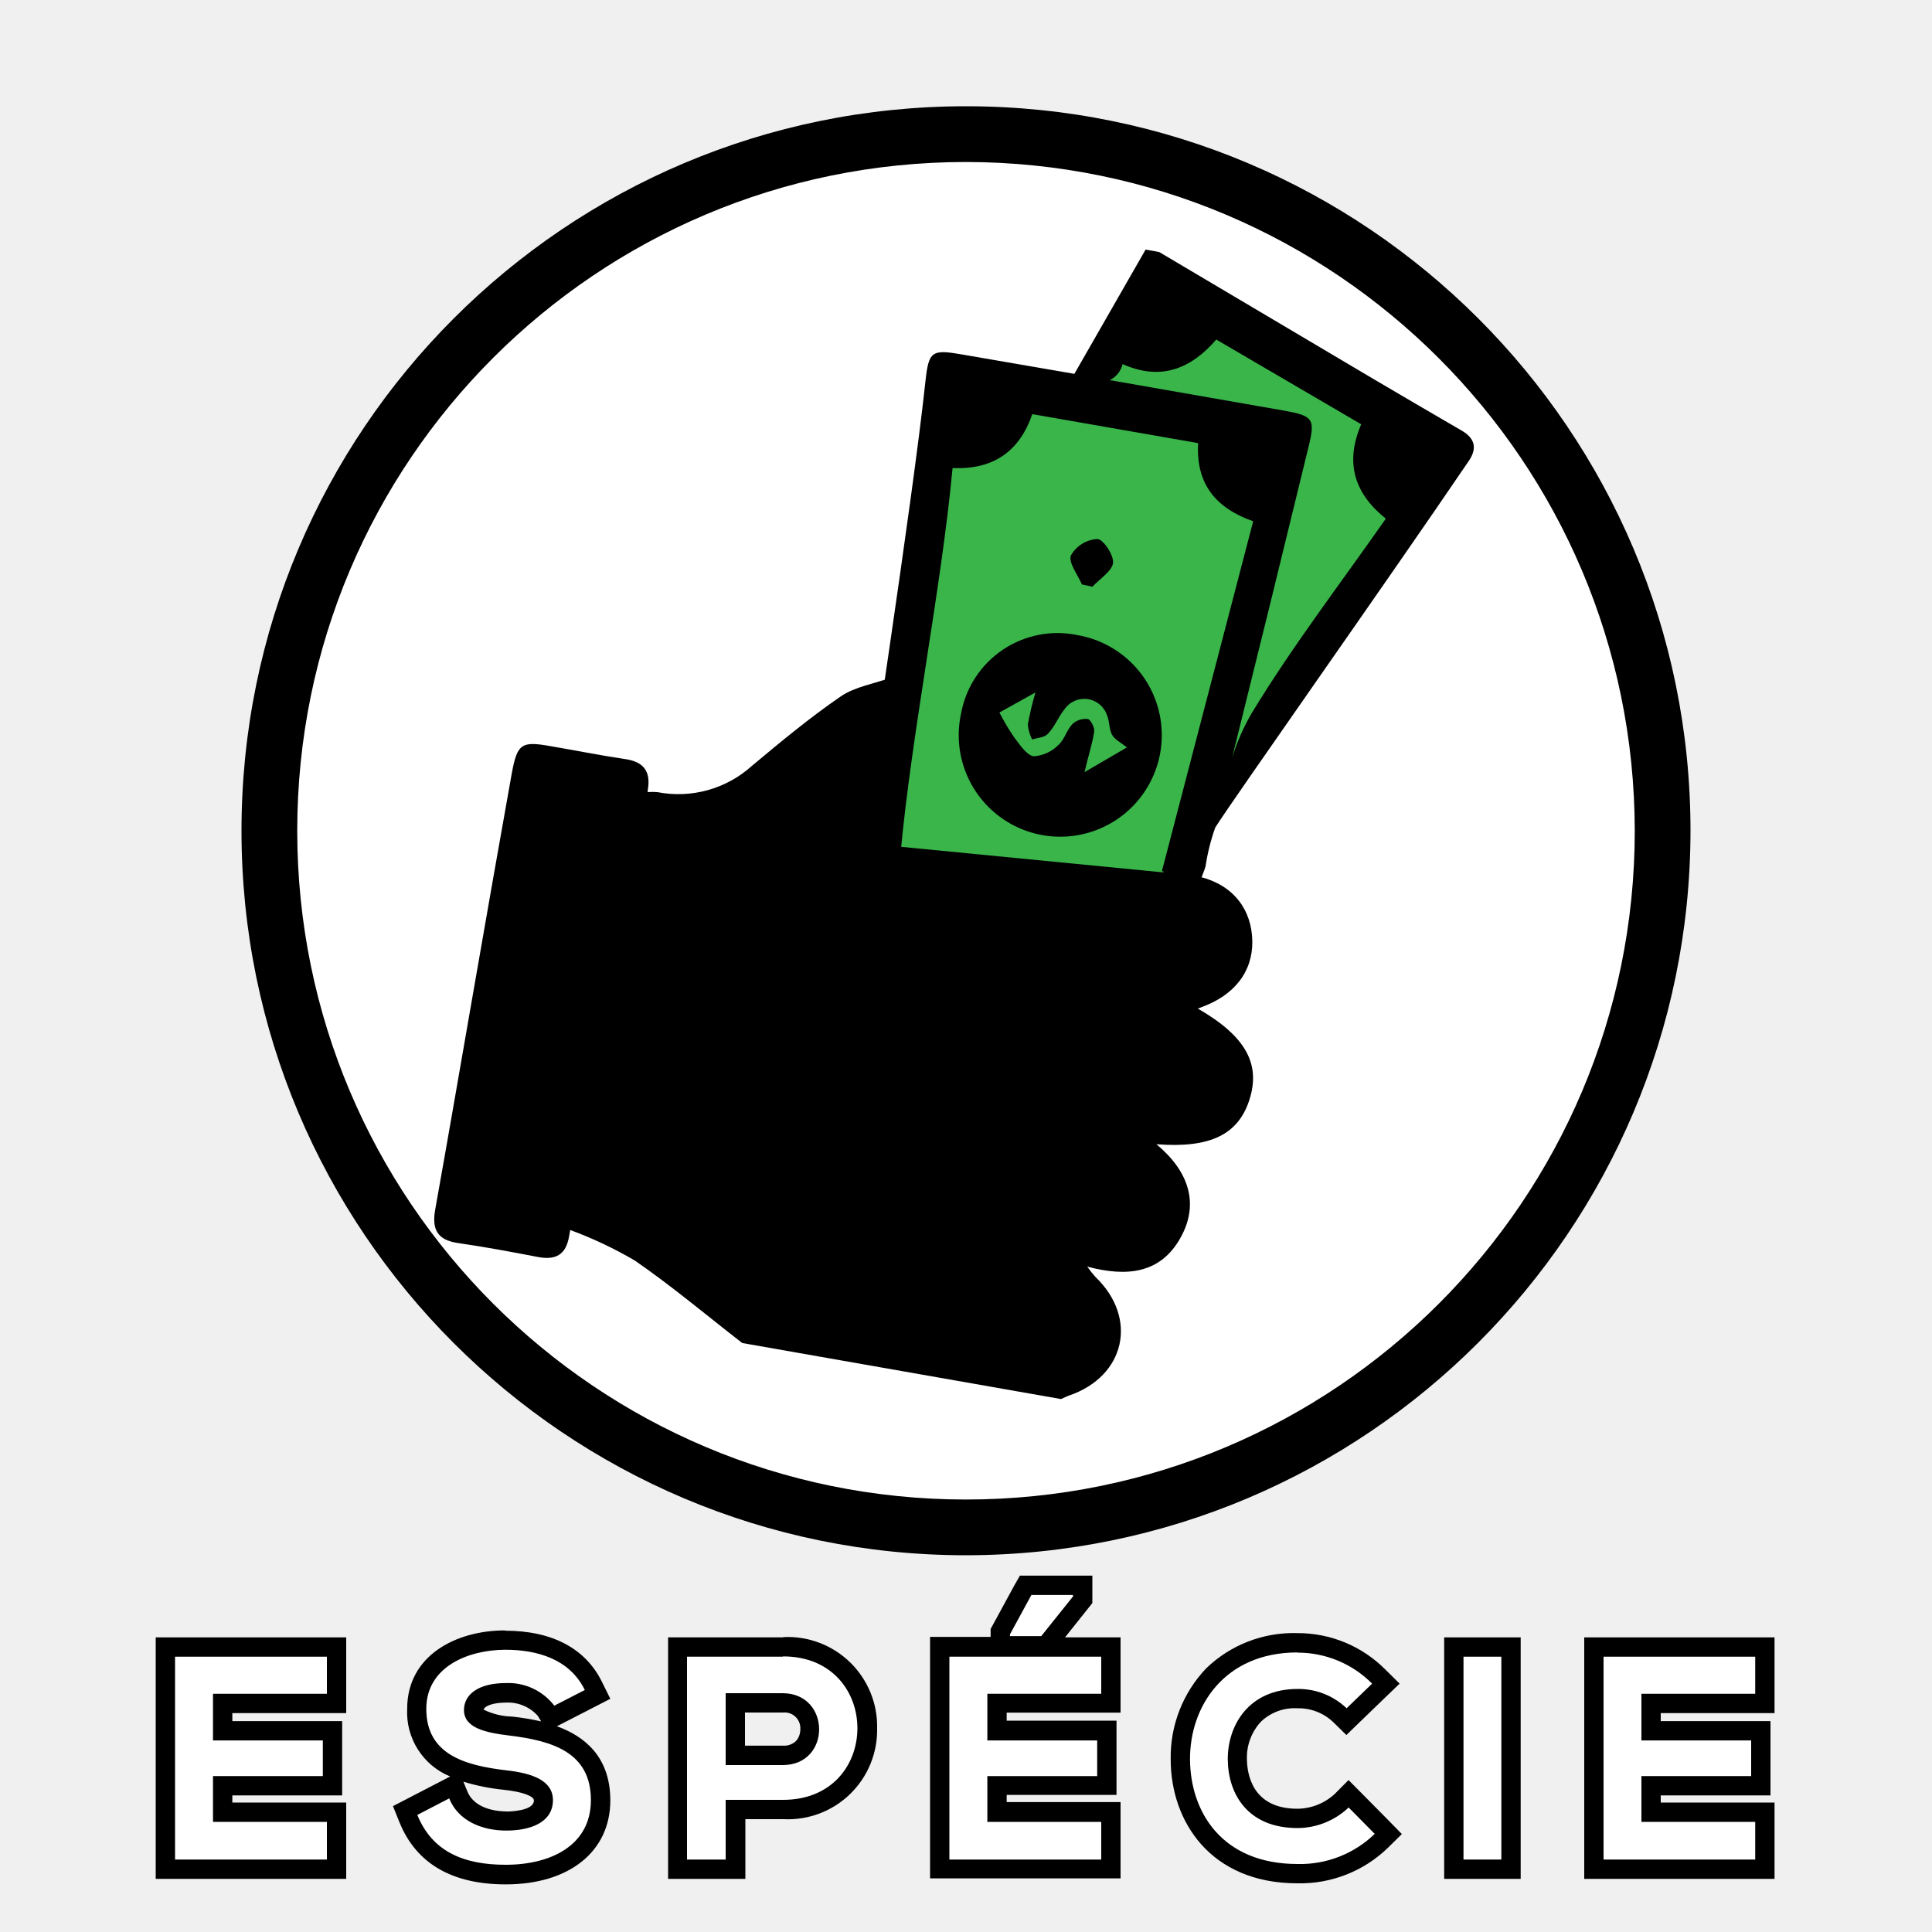
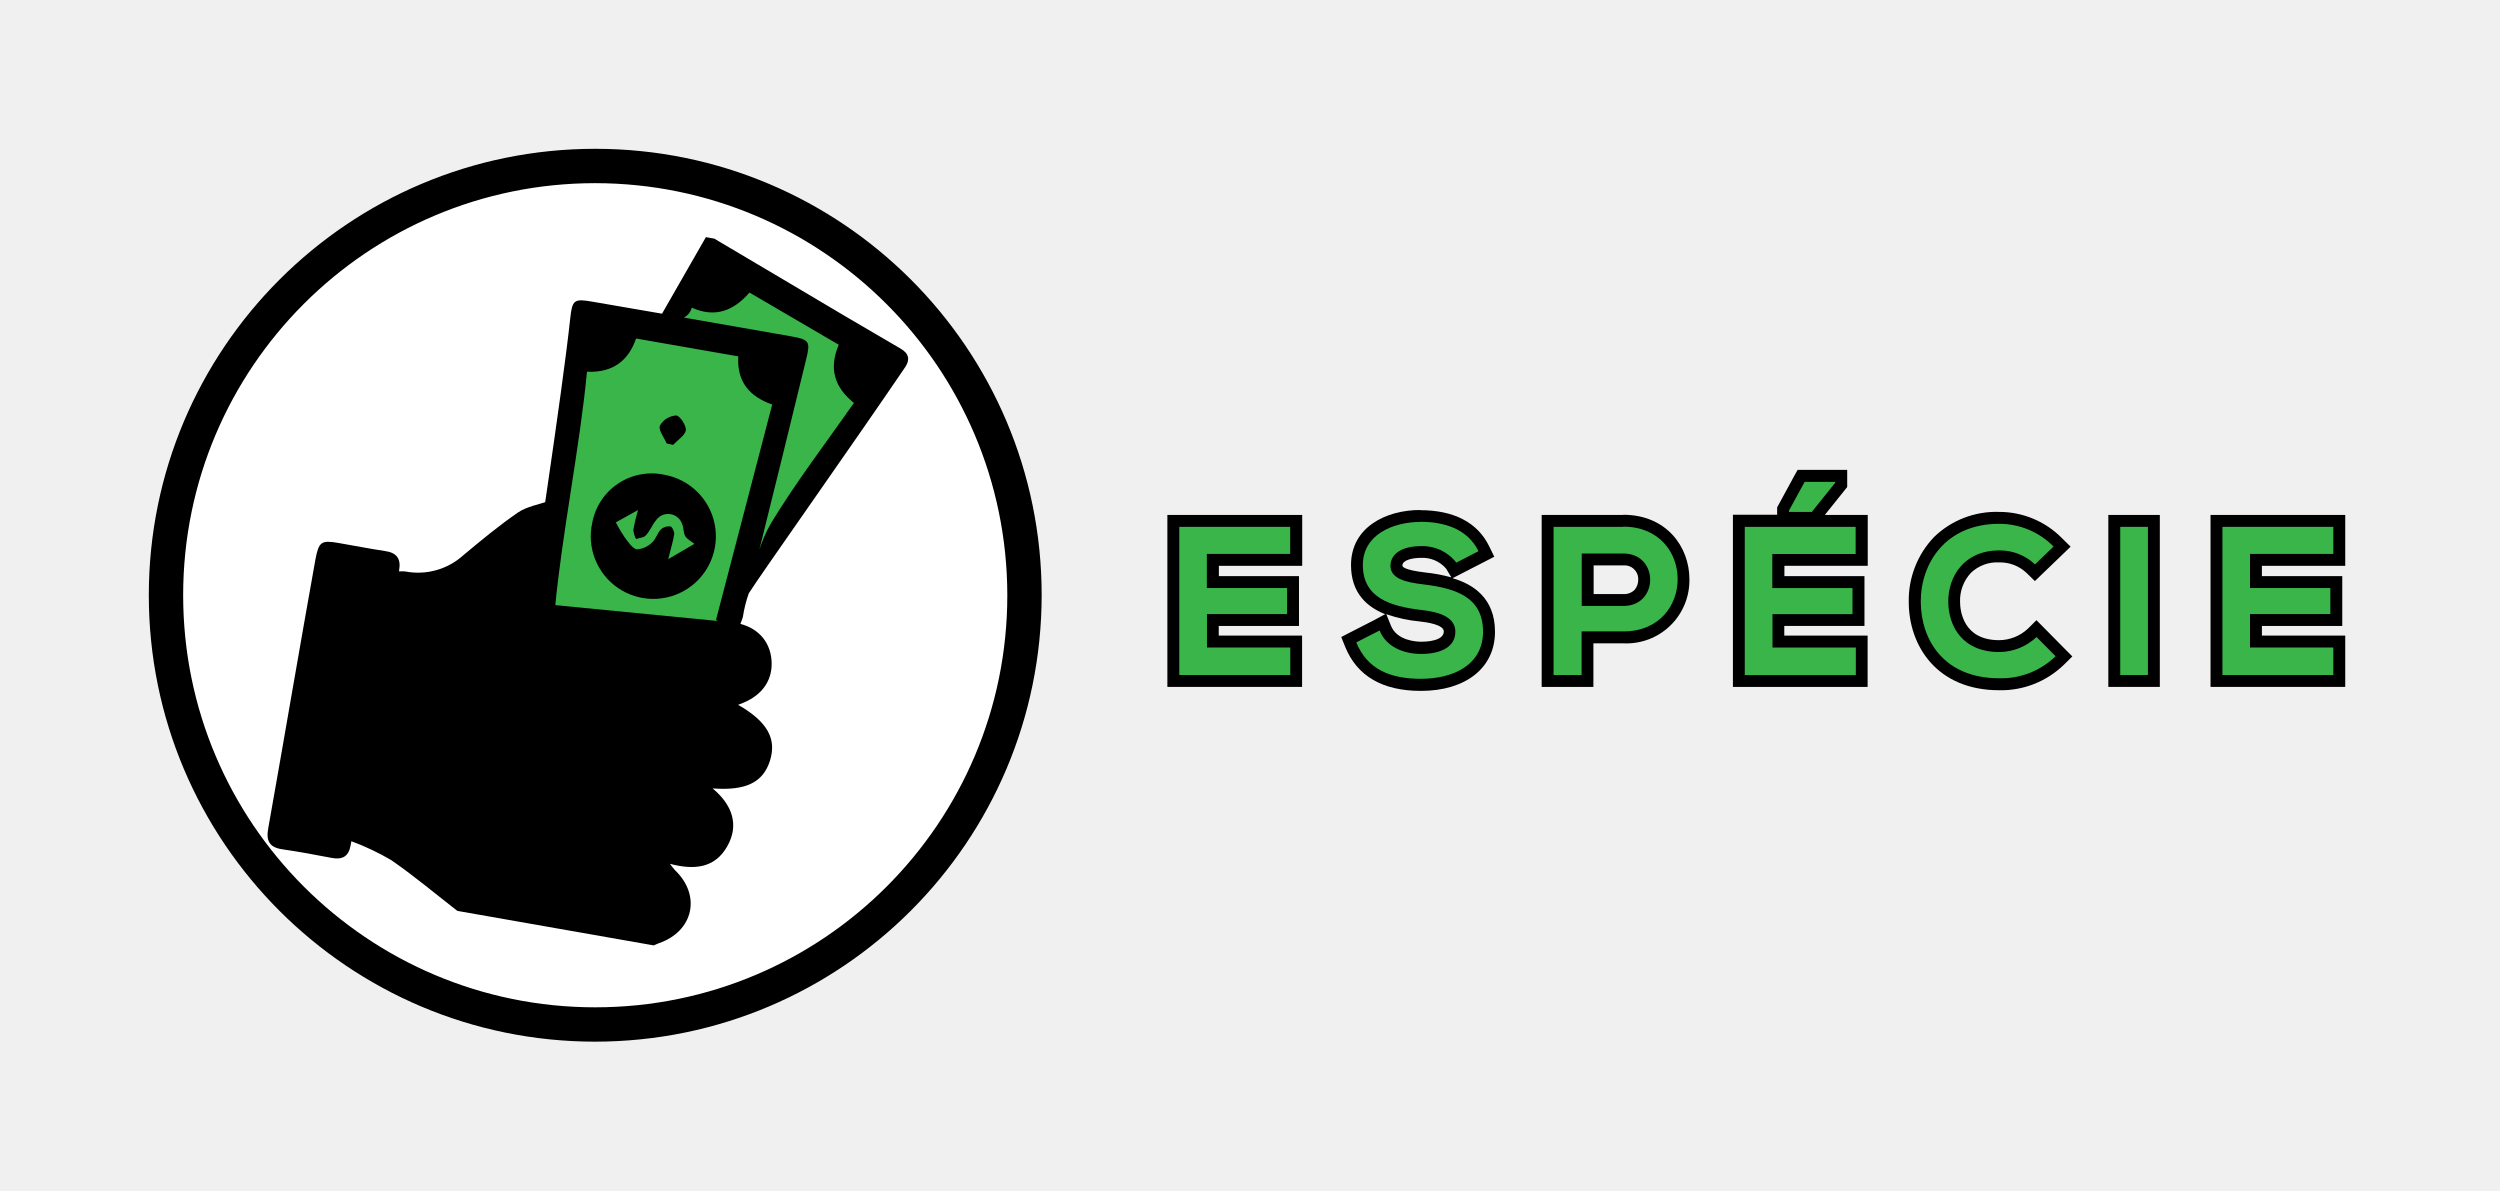
- <svg xmlns="http://www.w3.org/2000/svg" id="Camada_1" data-name="Camada 1" viewBox="0 0 200 200">
+ <svg xmlns="http://www.w3.org/2000/svg" id="Camada_1" data-name="Camada 1" viewBox="0 0 420 200">
  <defs>
    <style>.cls-1{fill:#fff;}.cls-2{fill:#39b54a;}</style>
  </defs>
-   <path class="cls-1" d="M100,157.5A71.5,71.5,0,1,1,171.5,86,71.57,71.57,0,0,1,100,157.5Z" />
-   <path d="M124,104.41l.89-.35c3.34-1.39,5-4,4.72-7.21s-2.41-5.56-6-6.21c-9.88-1.81-19.79-3.52-29.68-5.26l-2.67-.47c.46-4.94.89-9.58,1.38-14.89-2.16.77-4.12,1.06-5.59,2.06-3.21,2.2-6.22,4.7-9.21,7.2A11.36,11.36,0,0,1,68.05,82a5.83,5.83,0,0,0-1,0l0-.17c.36-2-.44-3-2.4-3.26-2.61-.39-5.19-.91-7.78-1.35C54,76.72,53.56,77,53,79.94q-2,11.19-3.94,22.38c-1.33,7.62-2.64,15.25-4,22.85-.38,2.07.19,3.2,2.36,3.51,2.76.4,5.51.91,8.25,1.44,1.82.35,2.91-.19,3.24-2.13l.12-.66a41.51,41.51,0,0,1,6.7,3.17c3.84,2.65,7.42,5.67,11.11,8.53l33,5.8c.28-.12.55-.27.85-.37,5.8-2,7.15-8,2.72-12.26a10.82,10.82,0,0,1-.86-1.08c4.17,1.11,7.58.68,9.63-2.94s.82-7-2.47-9.73c5.58.43,8.49-1,9.64-4.64S129,107.28,124,104.41Z" />
-   <polygon class="cls-2" points="120.42 90.31 89.36 87.28 97.81 39.19 110.7 40.49 121.57 31.22 132.77 36.59 149.06 46.25 120.42 90.31" />
-   <path d="M151.29,44.56c-3-1.74-6.06-3.53-9.08-5.31Q131.11,32.68,120,26.09l-1.41-.25c-2.42,4.21-4.83,8.42-7.37,12.86l-11.6-2c-3.17-.56-3.48-.36-3.82,2.78C94.47,52,89.36,84.93,89.11,87.57l4.12.72c1.16-12.51,4.22-27.42,5.38-39.84,4.4.2,7-1.91,8.25-5.58l17.17,3c-.25,4.21,1.82,6.73,5.7,8.09l-9.45,36.22,4,.91c.2-.55.41-1,.52-1.42a21.52,21.52,0,0,1,1-4c1.83-2.91,17.65-25.29,26.28-38C152.9,46.43,152.73,45.39,151.29,44.56ZM129.55,73.87a22.47,22.47,0,0,0-2,4.56q4-16.08,7.91-32.17c.72-2.91.47-3.22-2.58-3.76l-18-3.15a2.48,2.48,0,0,0,1.33-1.66c3.94,1.76,7.06.51,9.7-2.54l15,8.77c-1.74,4.07-.64,7.22,2.55,9.77C138.72,60.47,133.75,66.94,129.55,73.87Z" />
-   <path d="M111.61,65.76a10.51,10.51,0,1,1-12.12,8.1A10.15,10.15,0,0,1,111.61,65.76Zm-8.15,8a23.35,23.35,0,0,0,1.5,2.53c.58.76,1.26,1.82,2,2a3.89,3.89,0,0,0,2.58-1.15c.64-.53.86-1.53,1.45-2.16a2,2,0,0,1,1.59-.55c.31,0,.75.89.69,1.31-.18,1.21-.58,2.39-1,4.19l4.39-2.56c-.58-.47-1.25-.79-1.55-1.32s-.24-1.4-.51-2a2.48,2.48,0,0,0-4.4-.63c-.65.79-1,1.8-1.73,2.55-.34.38-1.07.4-1.62.58A4.14,4.14,0,0,1,106.4,75a31.51,31.51,0,0,1,.79-3.32Z" />
-   <path d="M112,60.5c-.43-1-1.42-2.26-1.14-3a3.36,3.36,0,0,1,2.73-1.7c.62,0,1.74,1.7,1.63,2.5s-1.38,1.64-2.14,2.44Z" />
-   <path d="M100,161a75,75,0,1,1,75-75A75.08,75.08,0,0,1,100,161Zm0-144.23A69.23,69.23,0,1,0,169.23,86,69.31,69.31,0,0,0,100,16.77Z" />
-   <polygon class="cls-1" points="17.12 193.5 17.12 170.5 34.84 170.5 34.84 176.34 23.05 176.34 23.05 179.17 34.42 179.17 34.42 184.86 23.05 184.86 23.05 187.6 34.84 187.6 34.84 193.5 17.12 193.5" />
-   <path d="M33.84,171.5v3.84H22.05v4.83H33.42v3.69H22.05v4.74H33.84v3.9H18.12v-21H33.84m2-2H16.12v25H35.84v-7.9H24.05v-.74H35.42v-7.69H24.05v-.83H35.84V169.5Z" />
-   <path class="cls-1" d="M52.38,194c-5.2,0-8.5-1.89-10.08-5.78l-.34-.85L47,184.78l.41,1c.68,1.69,2.55,2.7,5,2.7.89,0,3.83-.16,3.83-2.15,0-.41,0-1.67-4-2.1-2.75-.32-9.14-1.08-9.14-7.35,0-4.87,4.58-7.08,9.12-7.12s7.64,1.64,9.15,4.73l.44.88L57,177.89l-.48-.81a5.12,5.12,0,0,0-4.12-1.85c-1.62,0-3.35.47-3.35,1.79,0,.85,1.1,1.33,3.79,1.65,3,.37,9.35,1.15,9.35,7.68C62.2,191.09,58.43,194,52.38,194Z" />
-   <path d="M52.29,170.78c3.27,0,6.66.93,8.25,4.17l-3.16,1.62a6,6,0,0,0-5-2.34c-2.94,0-4.35,1.23-4.35,2.79,0,1.83,2.16,2.34,4.68,2.64,4.38.54,8.46,1.68,8.46,6.69,0,4.68-4.14,6.69-8.82,6.69-4.29,0-7.59-1.32-9.15-5.16l3.3-1.71c.93,2.31,3.36,3.33,5.91,3.33s4.83-.87,4.83-3.15c0-2-2.07-2.79-4.86-3.09-4.29-.51-8.25-1.65-8.25-6.36,0-4.32,4.26-6.09,8.13-6.12m0-2h0c-5,0-10.11,2.56-10.11,8.12a7.18,7.18,0,0,0,4.45,7l-1,.52-3.3,1.71-1.62.84.68,1.69c1.73,4.25,5.43,6.41,11,6.41,6.57,0,10.82-3.41,10.82-8.69,0-4.57-2.73-6.66-5.53-7.68l.63-.32,3.15-1.62,1.75-.9-.87-1.76c-1.7-3.46-5.17-5.29-10-5.29ZM50.06,177c.08-.39.95-.75,2.35-.75a4.15,4.15,0,0,1,3.26,1.37l.35.58a26.34,26.34,0,0,0-3-.5,7.09,7.09,0,0,1-2.92-.7Zm2.38,10.52c-.76,0-3.28-.15-4.06-2.08l-.41-1a21.68,21.68,0,0,0,4.2.84c1.86.2,3.1.64,3.1,1.1,0,1.14-2.72,1.15-2.83,1.15Z" />
-   <path class="cls-1" d="M70.16,193.5v-23H76.1l5,0a8.29,8.29,0,0,1,8.7,8.43,8.47,8.47,0,0,1-2.19,5.78,8.57,8.57,0,0,1-6.51,2.64H76.12v6.18Zm10.9-11.81a2.75,2.75,0,0,0,2.1-.83,2.81,2.81,0,0,0,.69-1.88,2.62,2.62,0,0,0-2.79-2.73H76.12v5.44Z" />
-   <path d="M81.06,171.47c10.25,0,10.28,14.85,0,14.85H75.12v6.18h-4v-21l9.9,0m-5.94,11.22h5.94c5.07,0,5-7.44,0-7.44H75.12v7.44m5.94-13.22-5,0H69.16v25h8v-6.18h3.94a9.24,9.24,0,0,0,9.7-9.42,9.26,9.26,0,0,0-9.7-9.43Zm-3.94,7.78h3.94A1.63,1.63,0,0,1,82.85,179a1.82,1.82,0,0,1-.43,1.21,1.76,1.76,0,0,1-1.36.5H77.12v-3.44Z" />
-   <path class="cls-1" d="M97.28,193.5v-23H115v5.84H103.21v2.83h11.37v5.69H103.21v2.74H115v5.9Zm6.27-23.13v-1.43l2.62-4.83h5.91v1.5l-3.82,4.76Z" />
-   <path d="M111.08,165.11v.15l-3.29,4.11h-3.24v-.18l2.22-4.08h4.31M114,171.5v3.84H102.21v4.83h11.37v3.69H102.21v4.74H114v3.9H98.28v-21H114m-.92-8.39h-7.5l-.57,1-2.22,4.08-.24.44v.82H96.28v25H116v-7.9H104.21v-.74h11.37v-7.69H104.21v-.83H116V169.5h-5.75l2.39-3,.44-.55v-2.85Z" />
-   <path class="cls-1" d="M134.33,194c-8.9,0-12.09-6.37-12.12-11.82a12.27,12.27,0,0,1,3.39-8.73,12,12,0,0,1,8.73-3.35,11.79,11.79,0,0,1,8.42,3.5l.73.72-4.08,3.94-.69-.68a6.17,6.17,0,0,0-4.38-1.7,6,6,0,0,0-4.48,1.68,6.45,6.45,0,0,0-1.75,4.6c0,1.44.5,6.12,6.23,6.12a6.76,6.76,0,0,0,4.58-1.84l.71-.71,4.11,4.16-.71.7A12.1,12.1,0,0,1,134.33,194Z" />
-   <path d="M134.33,171.08a10.83,10.83,0,0,1,7.71,3.21l-2.64,2.55a7.21,7.21,0,0,0-5.07-2c-5.07,0-7.25,3.78-7.23,7.29s2,7.11,7.23,7.11a7.73,7.73,0,0,0,5.28-2.13l2.7,2.73a11.07,11.07,0,0,1-8,3.12c-7.79,0-11.09-5.37-11.12-10.83s3.54-11.07,11.12-11.07m0-2a13,13,0,0,0-9.44,3.64,13.32,13.32,0,0,0-3.68,9.44c0,6.38,4.1,12.82,13.12,12.82a13.05,13.05,0,0,0,9.39-3.7l1.42-1.4-1.4-1.43-2.7-2.73-1.42-1.43-1.42,1.43a5.76,5.76,0,0,1-3.87,1.54c-4.68,0-5.21-3.59-5.23-5.13a5.45,5.45,0,0,1,1.46-3.89,5.05,5.05,0,0,1,3.77-1.38,5.2,5.2,0,0,1,3.68,1.41l1.39,1.36,1.39-1.35,2.64-2.55,1.48-1.42-1.46-1.44a12.76,12.76,0,0,0-9.12-3.79Z" />
-   <rect class="cls-1" x="150.5" y="170.5" width="5.93" height="23" />
-   <path d="M155.42,171.5v21H151.5v-21h3.92m2-2H149.5v25h7.92v-25Z" />
-   <polygon class="cls-1" points="164.99 193.5 164.99 170.5 182.7 170.5 182.7 176.34 170.91 176.34 170.91 179.17 182.28 179.17 182.28 184.86 170.91 184.86 170.91 187.6 182.7 187.6 182.7 193.5 164.99 193.5" />
-   <path d="M181.7,171.5v3.84H169.92v4.83h11.36v3.69H169.92v4.74H181.7v3.9H166v-21H181.7m2-2H164v25H183.7v-7.9H171.92v-.74h11.36v-7.69H171.92v-.83H183.7V169.5Z" />
+   <path class="cls-1" d="M100,171.5A71.5,71.5,0,1,1,171.5,100,71.57,71.57,0,0,1,100,171.5Z" />
+   <path d="M124,118.41l.89-.35c3.34-1.39,5-4,4.72-7.21s-2.41-5.56-6-6.21c-9.88-1.81-19.79-3.52-29.68-5.26l-2.67-.47c.46-4.94.89-9.58,1.38-14.89-2.16.77-4.12,1.06-5.59,2.06-3.21,2.2-6.22,4.7-9.21,7.2A11.36,11.36,0,0,1,68.05,96a5.83,5.83,0,0,0-1,0l0-.17c.36-2-.44-3-2.4-3.26-2.61-.39-5.19-.91-7.78-1.35C54,90.72,53.56,91,53,93.94q-2,11.19-3.94,22.38c-1.33,7.62-2.64,15.25-4,22.85-.38,2.07.19,3.2,2.36,3.51,2.76.4,5.51.91,8.25,1.44,1.82.35,2.91-.19,3.24-2.13l.12-.66a41.51,41.51,0,0,1,6.7,3.17c3.84,2.65,7.42,5.67,11.11,8.53l33,5.8c.28-.12.55-.27.85-.37,5.8-2,7.15-8,2.72-12.26a10.82,10.82,0,0,1-.86-1.08c4.17,1.11,7.58.68,9.63-2.94s.82-7-2.47-9.73c5.58.43,8.49-1,9.64-4.64S129,121.28,124,118.41Z" />
+   <polygon class="cls-2" points="120.42 104.31 89.36 101.28 97.81 53.19 110.7 54.49 121.57 45.22 132.77 50.59 149.06 60.25 120.42 104.31" />
+   <path d="M151.29,58.56c-3-1.74-6.06-3.53-9.08-5.31Q131.11,46.68,120,40.09l-1.41-.25c-2.42,4.21-4.83,8.42-7.37,12.86l-11.6-2c-3.17-.56-3.48-.36-3.82,2.78C94.47,66,89.36,98.93,89.11,101.57l4.12.72c1.16-12.51,4.22-27.42,5.38-39.84,4.4.2,7-1.91,8.25-5.58l17.17,3c-.25,4.21,1.82,6.73,5.7,8.09l-9.45,36.22,4,.91c.2-.55.41-1,.52-1.42a21.52,21.52,0,0,1,1-4c1.83-2.91,17.65-25.29,26.28-38C152.9,60.43,152.73,59.39,151.29,58.56ZM129.55,87.87a22.47,22.47,0,0,0-2,4.56q4-16.08,7.91-32.17c.72-2.91.47-3.22-2.58-3.76l-18-3.15a2.48,2.48,0,0,0,1.33-1.66c3.94,1.76,7.06.51,9.7-2.54l15,8.77c-1.74,4.07-.64,7.22,2.55,9.77C138.72,74.47,133.75,80.94,129.55,87.87Z" />
+   <path d="M111.61,79.76a10.51,10.51,0,1,1-12.12,8.1A10.15,10.15,0,0,1,111.61,79.76Zm-8.15,8a23.35,23.35,0,0,0,1.5,2.53c.58.76,1.26,1.82,2,2a3.89,3.89,0,0,0,2.58-1.15c.64-.53.86-1.53,1.45-2.16a2,2,0,0,1,1.59-.55c.31,0,.75.89.69,1.31-.18,1.21-.58,2.39-1,4.19l4.39-2.56c-.58-.47-1.25-.79-1.55-1.32s-.24-1.4-.51-2a2.48,2.48,0,0,0-4.4-.63c-.65.79-1,1.8-1.73,2.55-.34.38-1.07.4-1.62.58A4.14,4.14,0,0,1,106.4,89a31.51,31.51,0,0,1,.79-3.32Z" />
+   <path d="M112,74.5c-.43-1-1.42-2.26-1.14-3a3.36,3.36,0,0,1,2.73-1.7c.62,0,1.74,1.7,1.63,2.5s-1.38,1.64-2.14,2.44Z" />
+   <path d="M100,175a75,75,0,1,1,75-75A75.08,75.08,0,0,1,100,175Zm0-144.23A69.23,69.23,0,1,0,169.23,100,69.31,69.31,0,0,0,100,30.77Z" />
+   <polygon class="cls-2" points="197.12 114.4 197.12 87.51 217.75 87.51 217.75 94.06 203.77 94.06 203.77 97.79 217.25 97.79 217.25 104.16 203.77 104.16 203.77 107.78 217.75 107.78 217.75 114.4 197.12 114.4" />
+   <path d="M216.75,88.51v4.55h-14v5.73h13.48v4.37H202.77v5.62h14v4.62H198.12V88.51h18.63m2-2H196.12V115.4h22.63v-8.62h-14v-1.62h13.48V96.79H204.77V95.06h14V86.51Z" />
+   <path class="cls-2" d="M238.72,115c-6.08,0-9.93-2.2-11.77-6.74l-.34-.84,5.69-3,.41,1c.84,2.08,3.11,3.32,6.08,3.32,1.11,0,4.73-.19,4.73-2.73,0-.53,0-2.14-4.87-2.67-5.28-.62-10.67-2.13-10.67-8.53,0-5.64,5.34-8.21,10.63-8.25s8.91,1.9,10.68,5.5l.43.88-5.44,2.8-.48-.8a6.15,6.15,0,0,0-5-2.29c-2.61,0-4.16.86-4.16,2.3,0,1.13,1.35,1.74,4.66,2.14,3.55.44,10.91,1.34,10.91,8.92C250.17,111.62,245.79,115,238.72,115Z" />
+   <path d="M238.61,87.66c3.88,0,7.9,1.1,9.78,4.94l-3.73,1.92a7.15,7.15,0,0,0-5.9-2.77c-3.49,0-5.16,1.46-5.16,3.3,0,2.17,2.56,2.78,5.55,3.13,5.19.64,10,2,10,7.93,0,5.55-4.9,7.93-10.45,7.93-5.08,0-9-1.56-10.84-6.12l3.91-2c1.1,2.74,4,3.94,7,3.94s5.73-1,5.73-3.73c0-2.35-2.46-3.31-5.76-3.66-5.09-.61-9.78-2-9.78-7.54,0-5.12,5.05-7.22,9.63-7.25m0-2h0c-5.79,0-11.62,2.92-11.62,9.25,0,4.76,2.76,7.07,5.74,8.25l-1.85,1-3.91,2-1.62.84.68,1.69c2,4.88,6.26,7.36,12.7,7.36,7.57,0,12.45-3.9,12.45-9.93,0-5.63-3.65-8-7.13-9l1.53-.79,3.74-1.92,1.74-.9-.86-1.76c-1.95-4-5.95-6.06-11.58-6.06ZM243.83,97a27.56,27.56,0,0,0-4.44-.83c-3.61-.43-3.79-1-3.79-1.15,0-.9,1.58-1.3,3.16-1.3a5.22,5.22,0,0,1,4.18,1.8l.89,1.48Zm-5,10.81c-.95,0-4.14-.19-5.15-2.69l-.78-1.94a23.47,23.47,0,0,0,5.66,1.23c1.22.13,4,.55,4,1.67,0,1.65-3.11,1.73-3.73,1.73Z" />
+   <path class="cls-2" d="M260,114.4V87.51h1l5.86,0h5.87c6.65,0,10.13,4.93,10.13,9.81A9.86,9.86,0,0,1,280.3,104a10,10,0,0,1-7.59,3.07h-6v7.32Zm12.73-13.63a3.44,3.44,0,0,0,2.63-1,3.49,3.49,0,0,0,.87-2.36,3.27,3.27,0,0,0-3.5-3.41h-6v6.81Z" />
+   <path d="M272.71,88.48c12.16,0,12.2,17.6,0,17.6h-7v7.32H261V88.51c3.91,0,7.82,0,11.73,0m-7,13.29h7c6,0,6-8.81,0-8.81h-7v8.81m7-15.29h-5.87l-5.86,0h-2V115.4h8.69v-7.32h5a10.59,10.59,0,0,0,11.13-10.79c0-5.38-3.82-10.81-11.13-10.81Zm-5,8.48h5a2.3,2.3,0,0,1,2.49,2.42,2.55,2.55,0,0,1-.6,1.68,2.45,2.45,0,0,1-1.89.71h-5V95Z" />
+   <path class="cls-2" d="M292.12,114.4V87.51h20.63v6.55h-14v3.73h13.47v6.37H298.78v3.62h14v6.62ZM299.55,87V85.52l3-5.58h6.71v1.53L304.87,87Z" />
+   <path d="M308.3,80.94v.18L304.39,86h-3.84v-.22l2.63-4.83h5.12m3.45,7.57v4.55h-14v5.73h13.47v4.37H297.78v5.62h14v4.62H293.12V88.51h18.63m-1.45-9.57H302l-.56,1-2.63,4.84-.25.45v1.24h-7.43V115.4h22.63v-8.62h-14v-1.62h13.47V96.79H299.78V95.06h14V86.51h-7.21l3.32-4.14.44-.55V78.94Z" />
+   <path class="cls-2" d="M335.86,115c-10.42,0-14.16-7.45-14.19-13.83a14.41,14.41,0,0,1,4-10.22A14,14,0,0,1,335.86,87a13.79,13.79,0,0,1,9.84,4.1l.73.72-4.57,4.41-.69-.68a7.53,7.53,0,0,0-5.31-2.07,7.36,7.36,0,0,0-5.45,2,7.84,7.84,0,0,0-2.12,5.6c0,3.59,2,7.43,7.57,7.43a8.26,8.26,0,0,0,5.55-2.23l.71-.71,4.61,4.66-.71.7A14.13,14.13,0,0,1,335.86,115Z" />
+   <path d="M335.86,88A12.8,12.8,0,0,1,345,91.82l-3.12,3a8.56,8.56,0,0,0-6-2.35c-6,0-8.61,4.48-8.57,8.64s2.42,8.43,8.57,8.43a9.2,9.2,0,0,0,6.26-2.52l3.2,3.23a13.1,13.1,0,0,1-9.46,3.7c-9.25,0-13.16-6.37-13.19-12.84S326.86,88,335.86,88m0-2a15,15,0,0,0-10.93,4.21,15.37,15.37,0,0,0-4.26,10.92c0,7.38,4.75,14.83,15.19,14.83a15.13,15.13,0,0,0,10.86-4.27l1.43-1.41-1.41-1.42-3.2-3.24-1.42-1.43-1.42,1.42a7.16,7.16,0,0,1-4.84,1.94c-6.05,0-6.56-4.93-6.57-6.44a6.81,6.81,0,0,1,1.83-4.88,6.38,6.38,0,0,1,4.74-1.75,6.5,6.5,0,0,1,4.61,1.78l1.39,1.36,1.4-1.35,3.12-3,1.48-1.43-1.46-1.44A14.78,14.78,0,0,0,335.86,86Z" />
+   <rect class="cls-2" x="355.2" y="87.51" width="6.66" height="26.89" />
+   <path d="M360.85,88.51V113.4H356.2V88.51h4.65m2-2H354.2V115.4h8.65V86.51Z" />
+   <polygon class="cls-2" points="372.37 114.4 372.37 87.51 393 87.51 393 94.06 379.03 94.06 379.03 97.79 392.5 97.79 392.5 104.16 379.03 104.16 379.03 107.78 393 107.78 393 114.4 372.37 114.4" />
+   <path d="M392,88.51v4.55H378v5.73H391.5v4.37H378v5.62h14v4.62H373.37V88.51H392m2-2H371.37V115.4H394v-8.62H380v-1.62H393.5V96.79H380V95.06h14V86.51Z" />
</svg>
